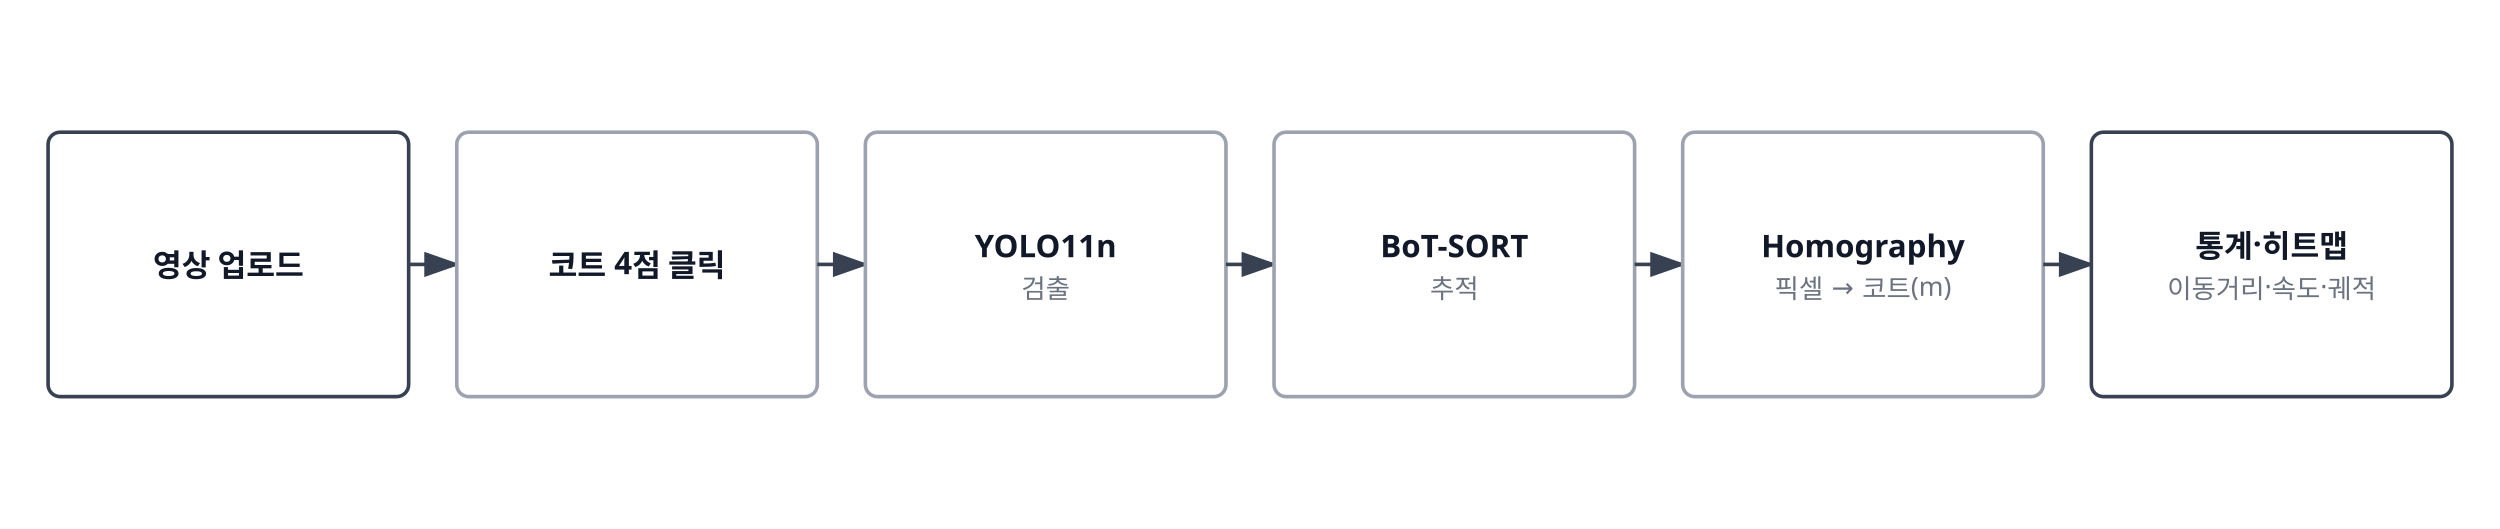
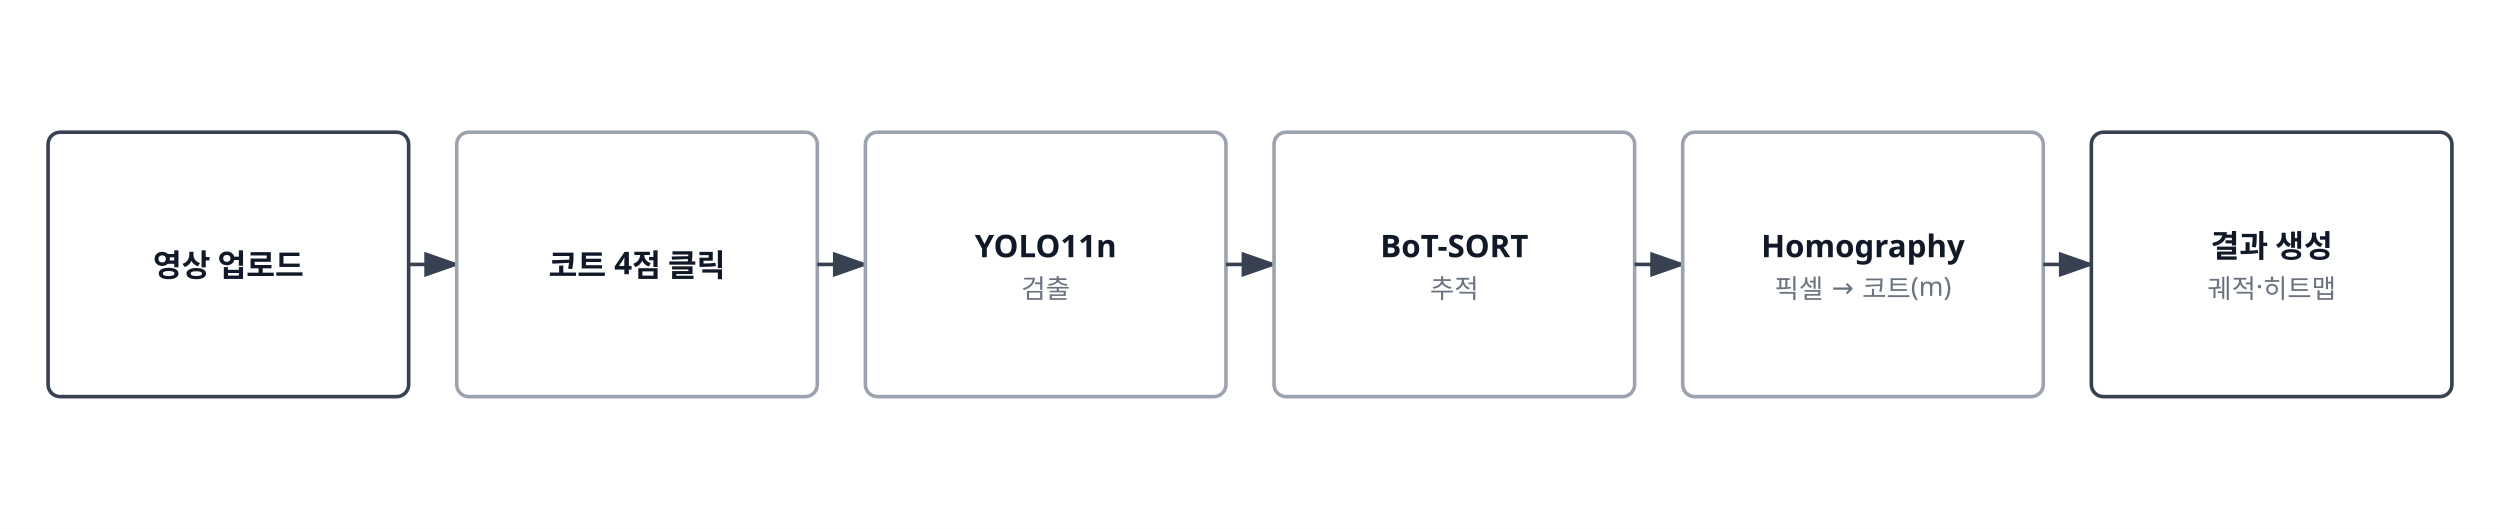
<svg xmlns="http://www.w3.org/2000/svg" viewBox="0 0 1040 220" font-family="'Malgun Gothic','Apple SD Gothic Neo','Noto Sans KR',sans-serif">
  <rect width="1040" height="220" fill="#FFFFFF" />
  <defs>
    <marker id="arr" markerWidth="10" markerHeight="7" refX="9" refY="3.5" orient="auto">
      <polygon points="0 0,10 3.5,0 7" fill="#374151" />
    </marker>
    <marker id="arrl" markerWidth="10" markerHeight="7" refX="1" refY="3.5" orient="auto-start-reverse">
      <polygon points="0 0,10 3.5,0 7" fill="#374151" />
    </marker>
  </defs>
  <rect x="20" y="55" width="150" height="110" fill="#FFFFFF" stroke="#374151" stroke-width="1.5" rx="5" />
  <text x="95" y="115" text-anchor="middle" font-size="13" font-weight="600" fill="#111827">영상 업로드</text>
  <line x1="170" y1="110" x2="190" y2="110" stroke="#374151" stroke-width="1.5" marker-end="url(#arr)" />
  <rect x="190" y="55" width="150" height="110" fill="#FFFFFF" stroke="#9CA3AF" stroke-width="1.5" rx="5" />
  <text x="265" y="115" text-anchor="middle" font-size="13" font-weight="600" fill="#111827">코트 4점 클릭</text>
  <line x1="340" y1="110" x2="360" y2="110" stroke="#374151" stroke-width="1.5" marker-end="url(#arr)" />
  <rect x="360" y="55" width="150" height="110" fill="#FFFFFF" stroke="#9CA3AF" stroke-width="1.5" rx="5" />
  <text x="435" y="107" text-anchor="middle" font-size="13" font-weight="600" fill="#111827">YOLO11n</text>
  <text x="435" y="124" text-anchor="middle" font-size="11" fill="#6B7280">검출</text>
  <line x1="510" y1="110" x2="530" y2="110" stroke="#374151" stroke-width="1.5" marker-end="url(#arr)" />
  <rect x="530" y="55" width="150" height="110" fill="#FFFFFF" stroke="#9CA3AF" stroke-width="1.5" rx="5" />
  <text x="605" y="107" text-anchor="middle" font-size="13" font-weight="600" fill="#111827">BoT-SORT</text>
  <text x="605" y="124" text-anchor="middle" font-size="11" fill="#6B7280">추적</text>
  <line x1="680" y1="110" x2="700" y2="110" stroke="#374151" stroke-width="1.5" marker-end="url(#arr)" />
  <rect x="700" y="55" width="150" height="110" fill="#FFFFFF" stroke="#9CA3AF" stroke-width="1.5" rx="5" />
  <text x="775" y="107" text-anchor="middle" font-size="13" font-weight="600" fill="#111827">Homography</text>
  <text x="775" y="124" text-anchor="middle" font-size="11" fill="#6B7280">픽셀 → 코트(m)</text>
  <line x1="850" y1="110" x2="870" y2="110" stroke="#374151" stroke-width="1.5" marker-end="url(#arr)" />
  <rect x="870" y="55" width="150" height="110" fill="#FFFFFF" stroke="#374151" stroke-width="1.5" rx="5" />
-   <text x="945" y="107" text-anchor="middle" font-size="13" font-weight="600" fill="#111827">통계·히트맵</text>
-   <text x="945" y="124" text-anchor="middle" font-size="11" fill="#6B7280">이동거리·속도·궤적</text>
+   <text x="945" y="107" text-anchor="middle" font-size="13" font-weight="600" fill="#111827">결과 생성</text>
+   <text x="945" y="124" text-anchor="middle" font-size="11" fill="#6B7280">궤적·히트맵</text>
</svg>
